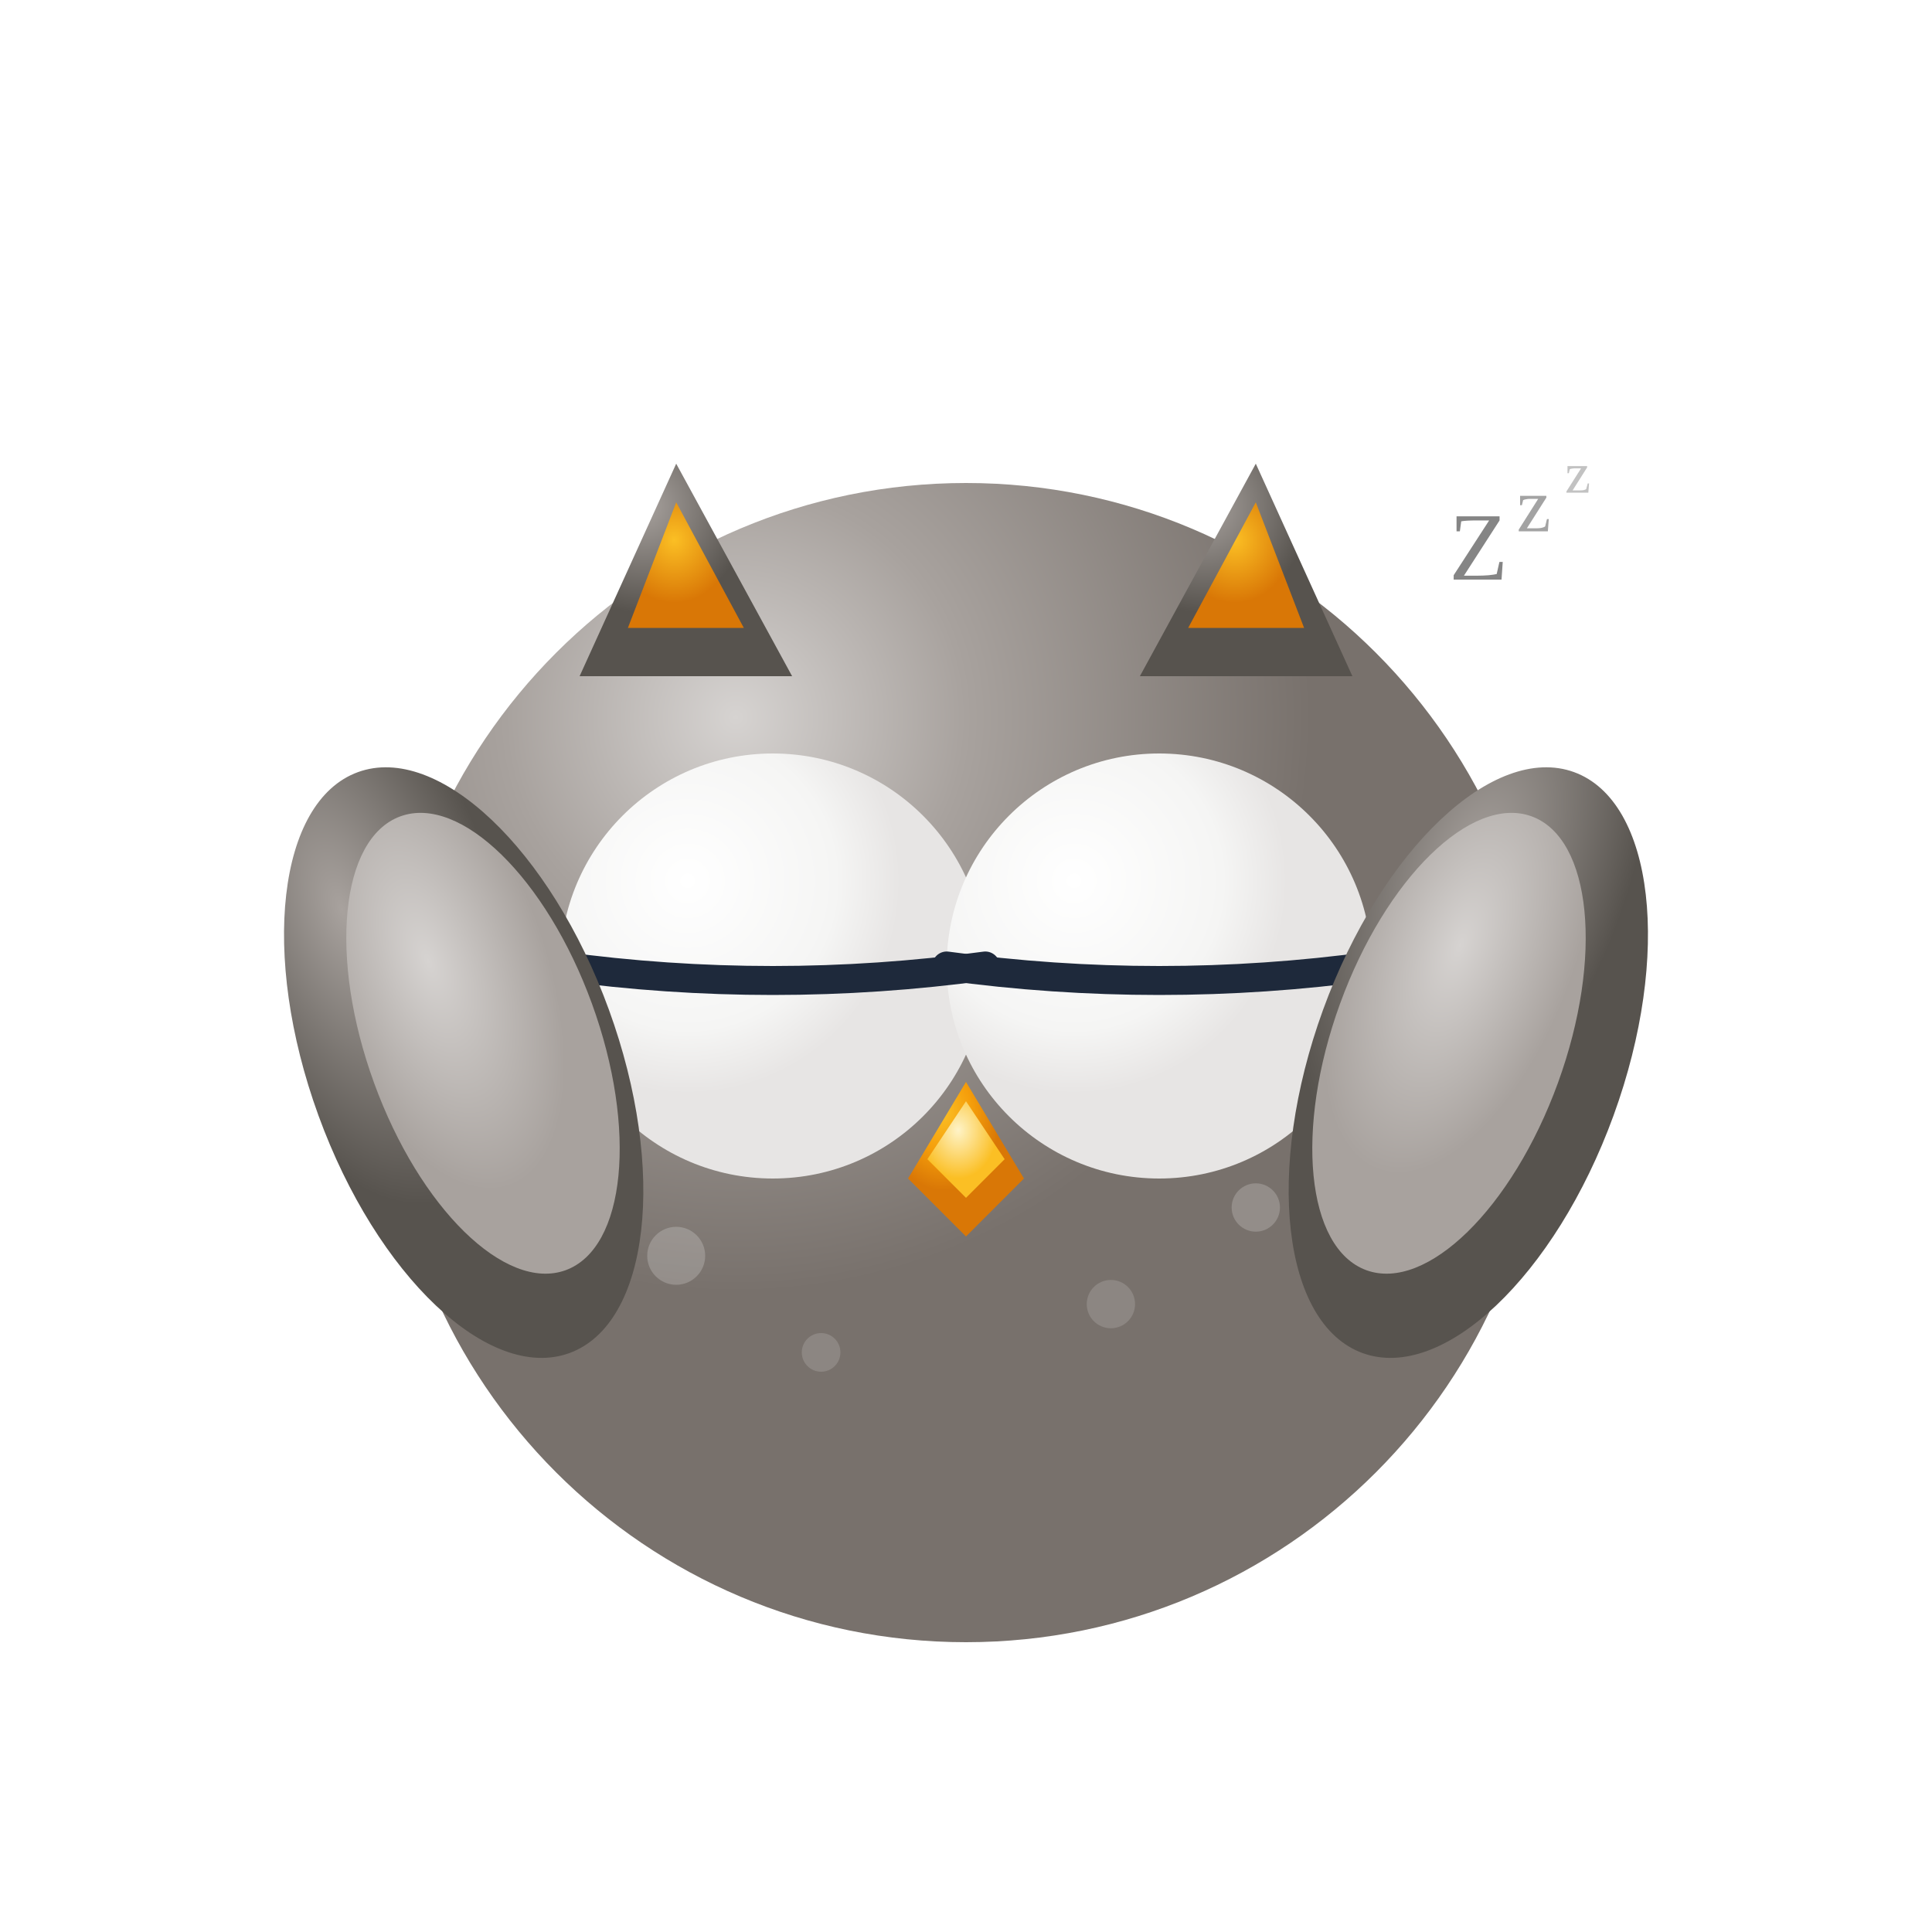
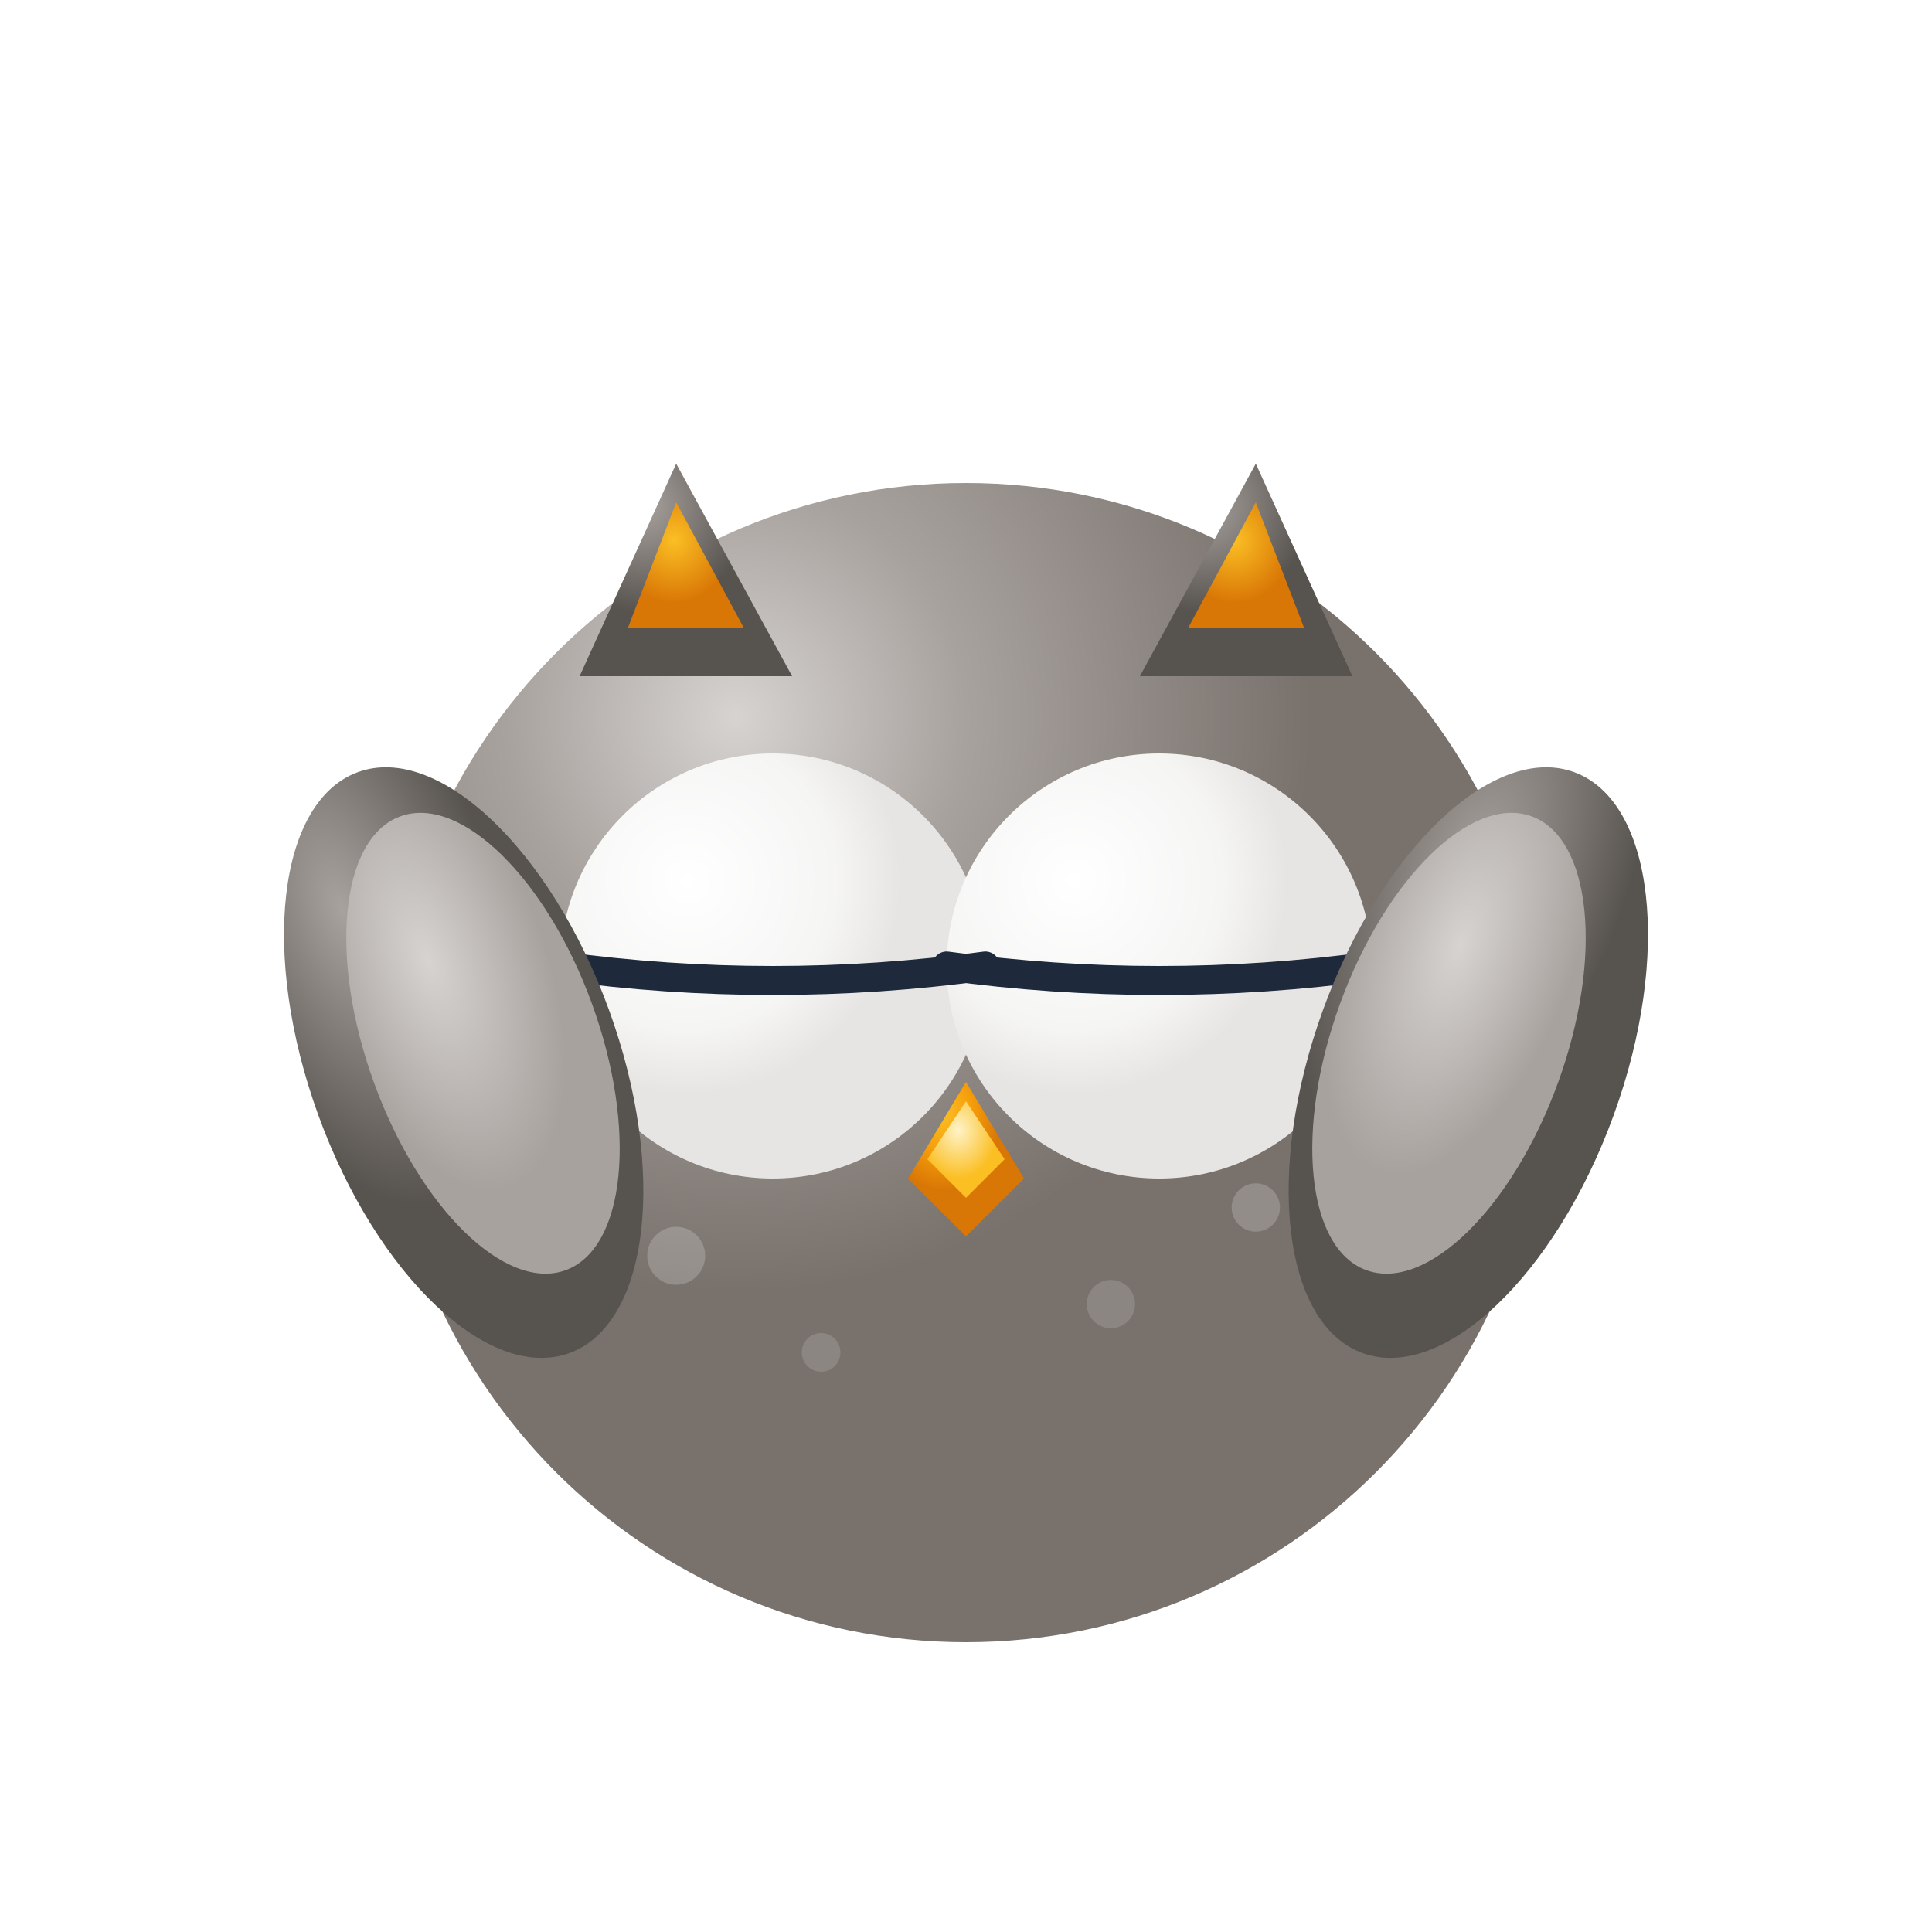
<svg xmlns="http://www.w3.org/2000/svg" viewBox="0 0 200 200">
  <defs>
    <radialGradient id="owliBody3D" cx="0.3" cy="0.2">
      <stop offset="0%" style="stop-color:#d6d3d1;stop-opacity:1" />
      <stop offset="40%" style="stop-color:#a8a29e;stop-opacity:1" />
      <stop offset="100%" style="stop-color:#78716c;stop-opacity:1" />
    </radialGradient>
    <radialGradient id="owliEar3D" cx="0.3" cy="0.2">
      <stop offset="0%" style="stop-color:#a8a29e;stop-opacity:1" />
      <stop offset="100%" style="stop-color:#57534e;stop-opacity:1" />
    </radialGradient>
    <radialGradient id="owliEarInner" cx="0.4" cy="0.3">
      <stop offset="0%" style="stop-color:#fbbf24;stop-opacity:1" />
      <stop offset="100%" style="stop-color:#d97706;stop-opacity:1" />
    </radialGradient>
    <radialGradient id="owliEyeWhite3D" cx="0.3" cy="0.3">
      <stop offset="0%" style="stop-color:#ffffff;stop-opacity:1" />
      <stop offset="70%" style="stop-color:#f5f5f4;stop-opacity:1" />
      <stop offset="100%" style="stop-color:#e7e5e4;stop-opacity:1" />
    </radialGradient>
    <radialGradient id="owliPupil3D" cx="0.3" cy="0.3">
      <stop offset="0%" style="stop-color:#374151;stop-opacity:1" />
      <stop offset="100%" style="stop-color:#1e293b;stop-opacity:1" />
    </radialGradient>
    <radialGradient id="owliBeak3D" cx="0.3" cy="0.2">
      <stop offset="0%" style="stop-color:#fbbf24;stop-opacity:1" />
      <stop offset="50%" style="stop-color:#f59e0b;stop-opacity:1" />
      <stop offset="100%" style="stop-color:#d97706;stop-opacity:1" />
    </radialGradient>
    <radialGradient id="owliBeakHighlight" cx="0.4" cy="0.3">
      <stop offset="0%" style="stop-color:#fef3c7;stop-opacity:1" />
      <stop offset="100%" style="stop-color:#fbbf24;stop-opacity:1" />
    </radialGradient>
    <radialGradient id="owliWing3D" cx="0.3" cy="0.2">
      <stop offset="0%" style="stop-color:#a8a29e;stop-opacity:1" />
      <stop offset="100%" style="stop-color:#57534e;stop-opacity:1" />
    </radialGradient>
    <radialGradient id="owliWingHighlight" cx="0.4" cy="0.3">
      <stop offset="0%" style="stop-color:#d6d3d1;stop-opacity:1" />
      <stop offset="100%" style="stop-color:#a8a29e;stop-opacity:1" />
    </radialGradient>
  </defs>
  <circle cx="100" cy="110" r="60" fill="url(#owliBody3D)" />
  <path d="M 60 70 L 70 48 L 82 70 Z" fill="url(#owliEar3D)" />
  <path d="M 118 70 L 130 48 L 140 70 Z" fill="url(#owliEar3D)" />
  <path d="M 65 65 L 70 52 L 77 65 Z" fill="url(#owliEarInner)" />
  <path d="M 123 65 L 130 52 L 135 65 Z" fill="url(#owliEarInner)" />
  <circle cx="80" cy="100" r="22" fill="url(#owliEyeWhite3D)" />
  <circle cx="120" cy="100" r="22" fill="url(#owliEyeWhite3D)" />
  <path d="M 58 100 Q 80 103 102 100" stroke="#1e293b" stroke-width="3" fill="none" stroke-linecap="round" />
  <path d="M 98 100 Q 120 103 142 100" stroke="#1e293b" stroke-width="3" fill="none" stroke-linecap="round" />
  <path d="M 100 112 L 94 122 L 100 128 L 106 122 Z" fill="url(#owliBeak3D)" />
  <path d="M 100 114 L 96 120 L 100 124 L 104 120 Z" fill="url(#owliBeakHighlight)" />
  <ellipse cx="48" cy="110" rx="16" ry="32" fill="url(#owliWing3D)" transform="rotate(-20 48 110)" />
  <ellipse cx="152" cy="110" rx="16" ry="32" fill="url(#owliWing3D)" transform="rotate(20 152 110)" />
  <ellipse cx="50" cy="108" rx="12" ry="25" fill="url(#owliWingHighlight)" transform="rotate(-20 50 108)" />
  <ellipse cx="150" cy="108" rx="12" ry="25" fill="url(#owliWingHighlight)" transform="rotate(20 150 108)" />
  <circle cx="70" cy="130" r="3" fill="rgba(255,255,255,0.2)" />
  <circle cx="130" cy="125" r="2.5" fill="rgba(255,255,255,0.2)" />
  <circle cx="85" cy="140" r="2" fill="rgba(255,255,255,0.15)" />
  <circle cx="115" cy="135" r="2.5" fill="rgba(255,255,255,0.15)" />
-   <text x="150" y="60" font-size="10" fill="#666" opacity="0.8">Z</text>
-   <text x="157" y="55" font-size="8" fill="#666" opacity="0.6">z</text>
-   <text x="162" y="51" font-size="6" fill="#666" opacity="0.4">z</text>
</svg>
